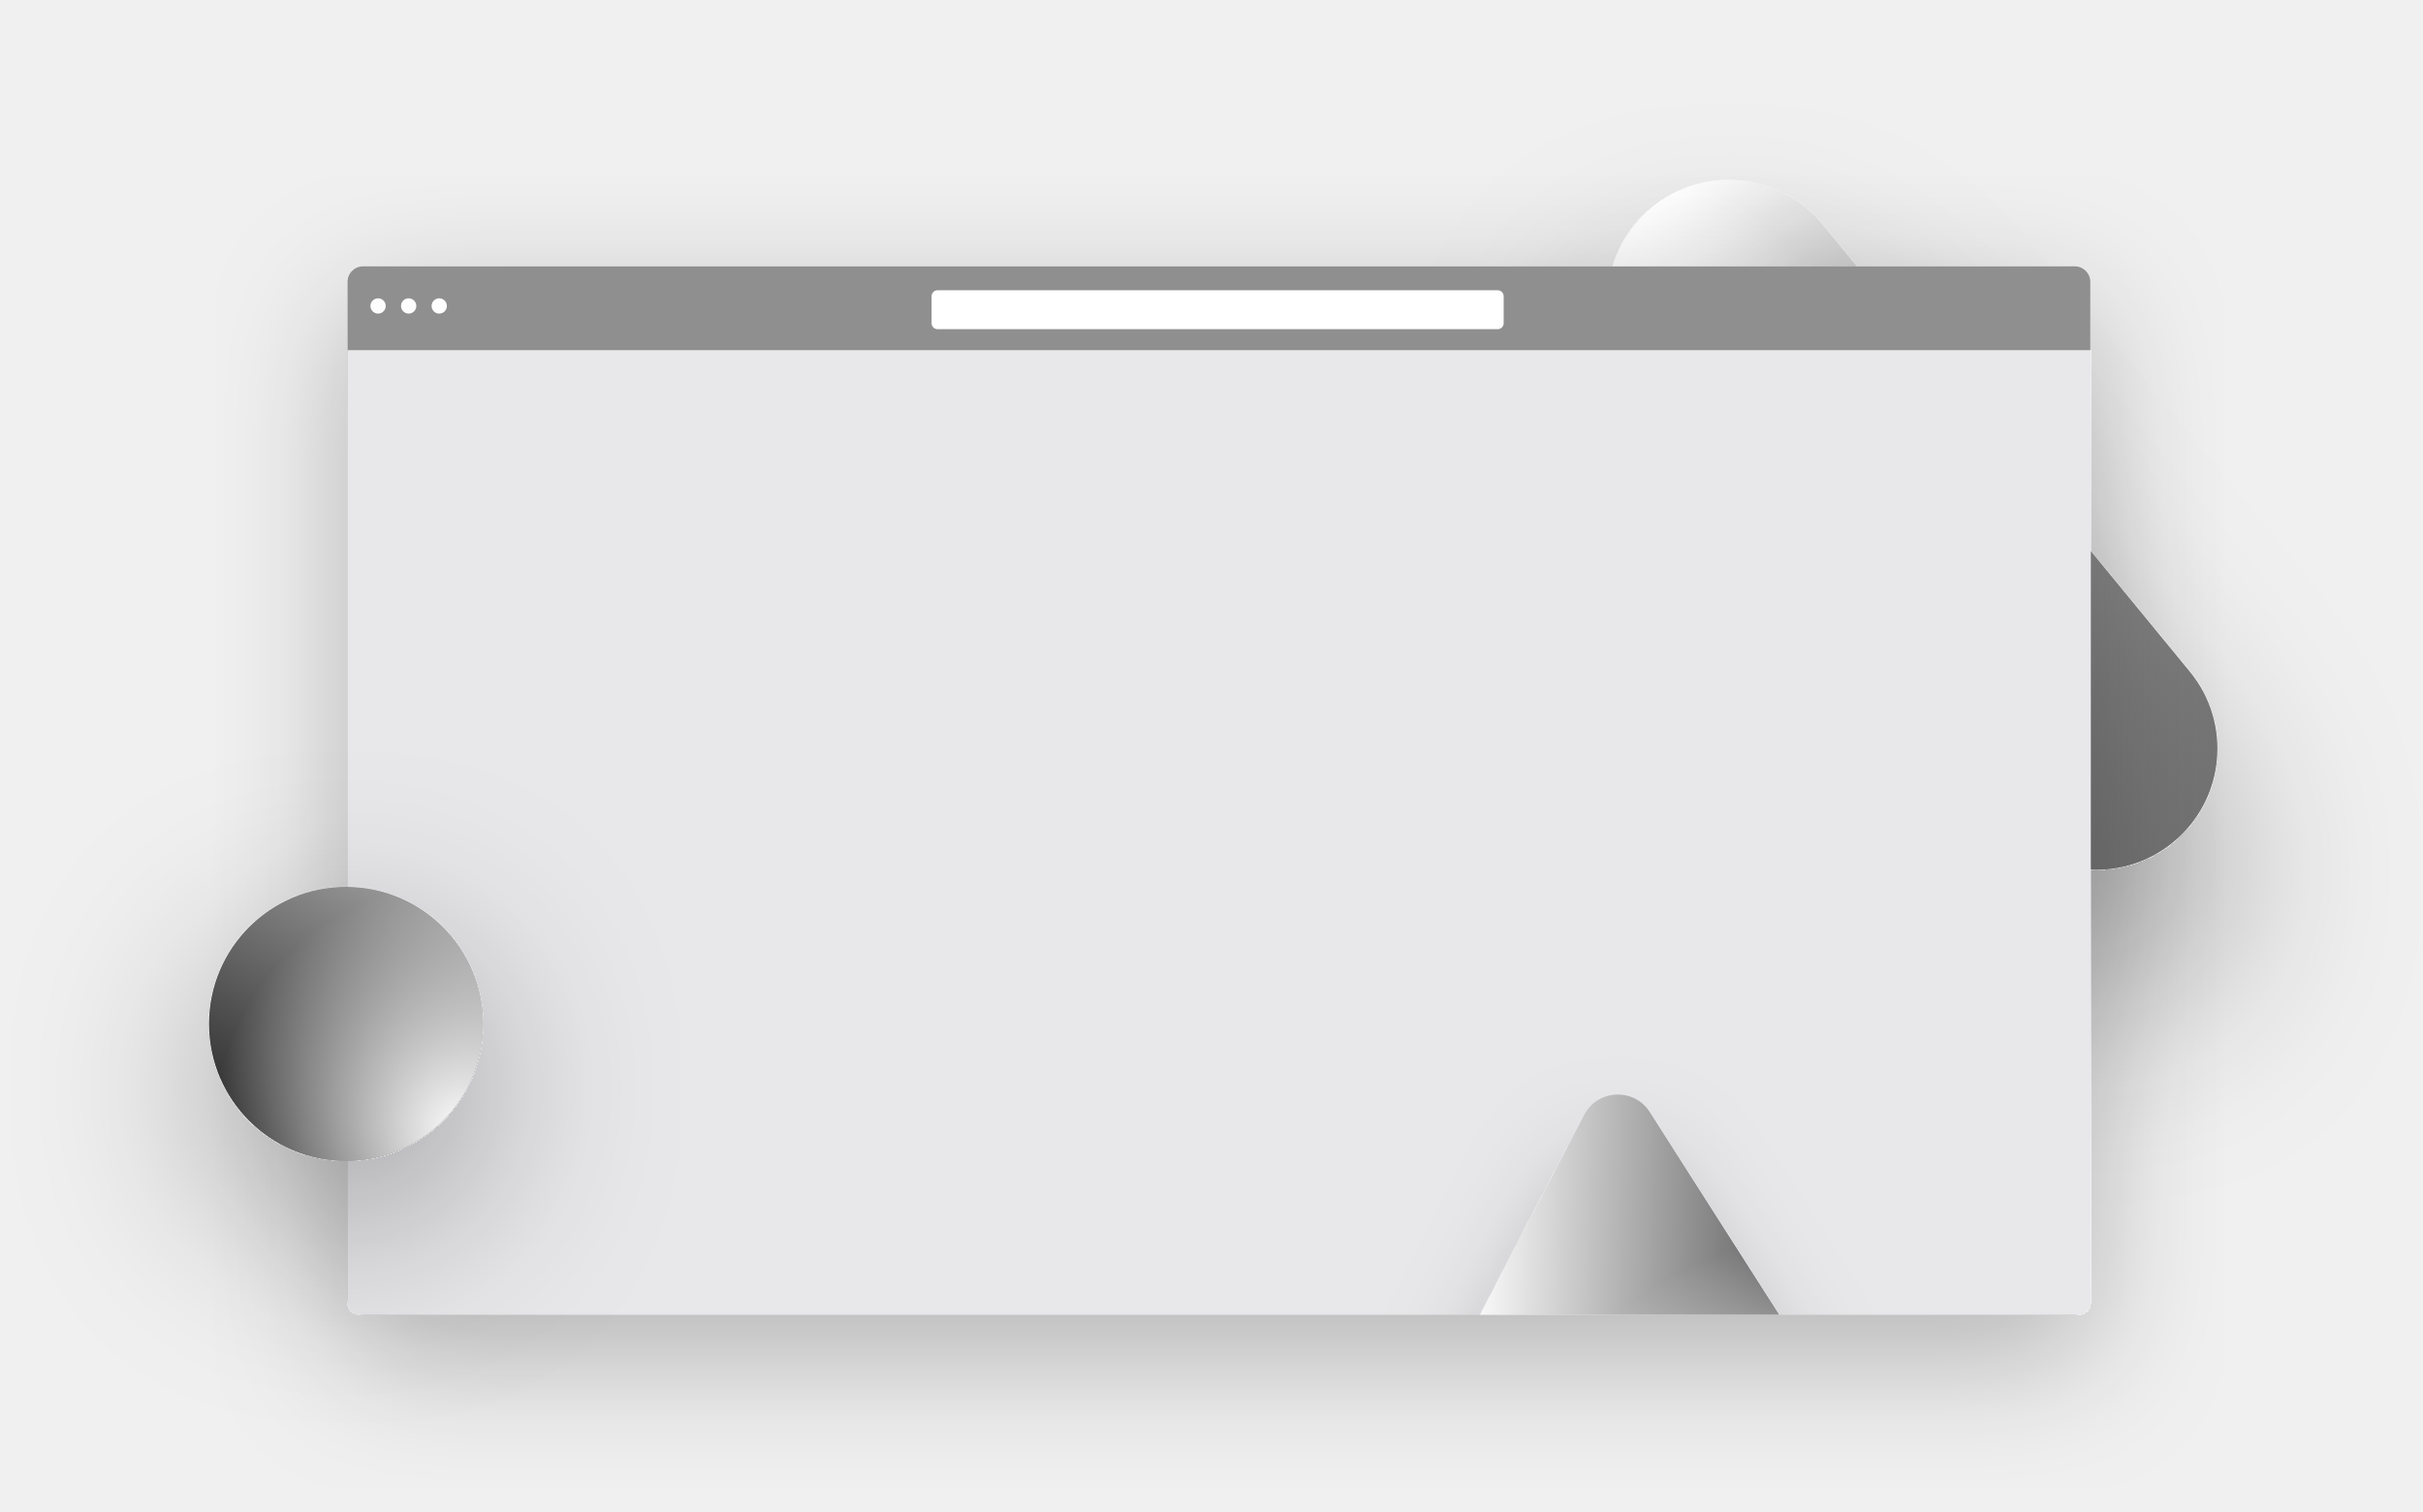
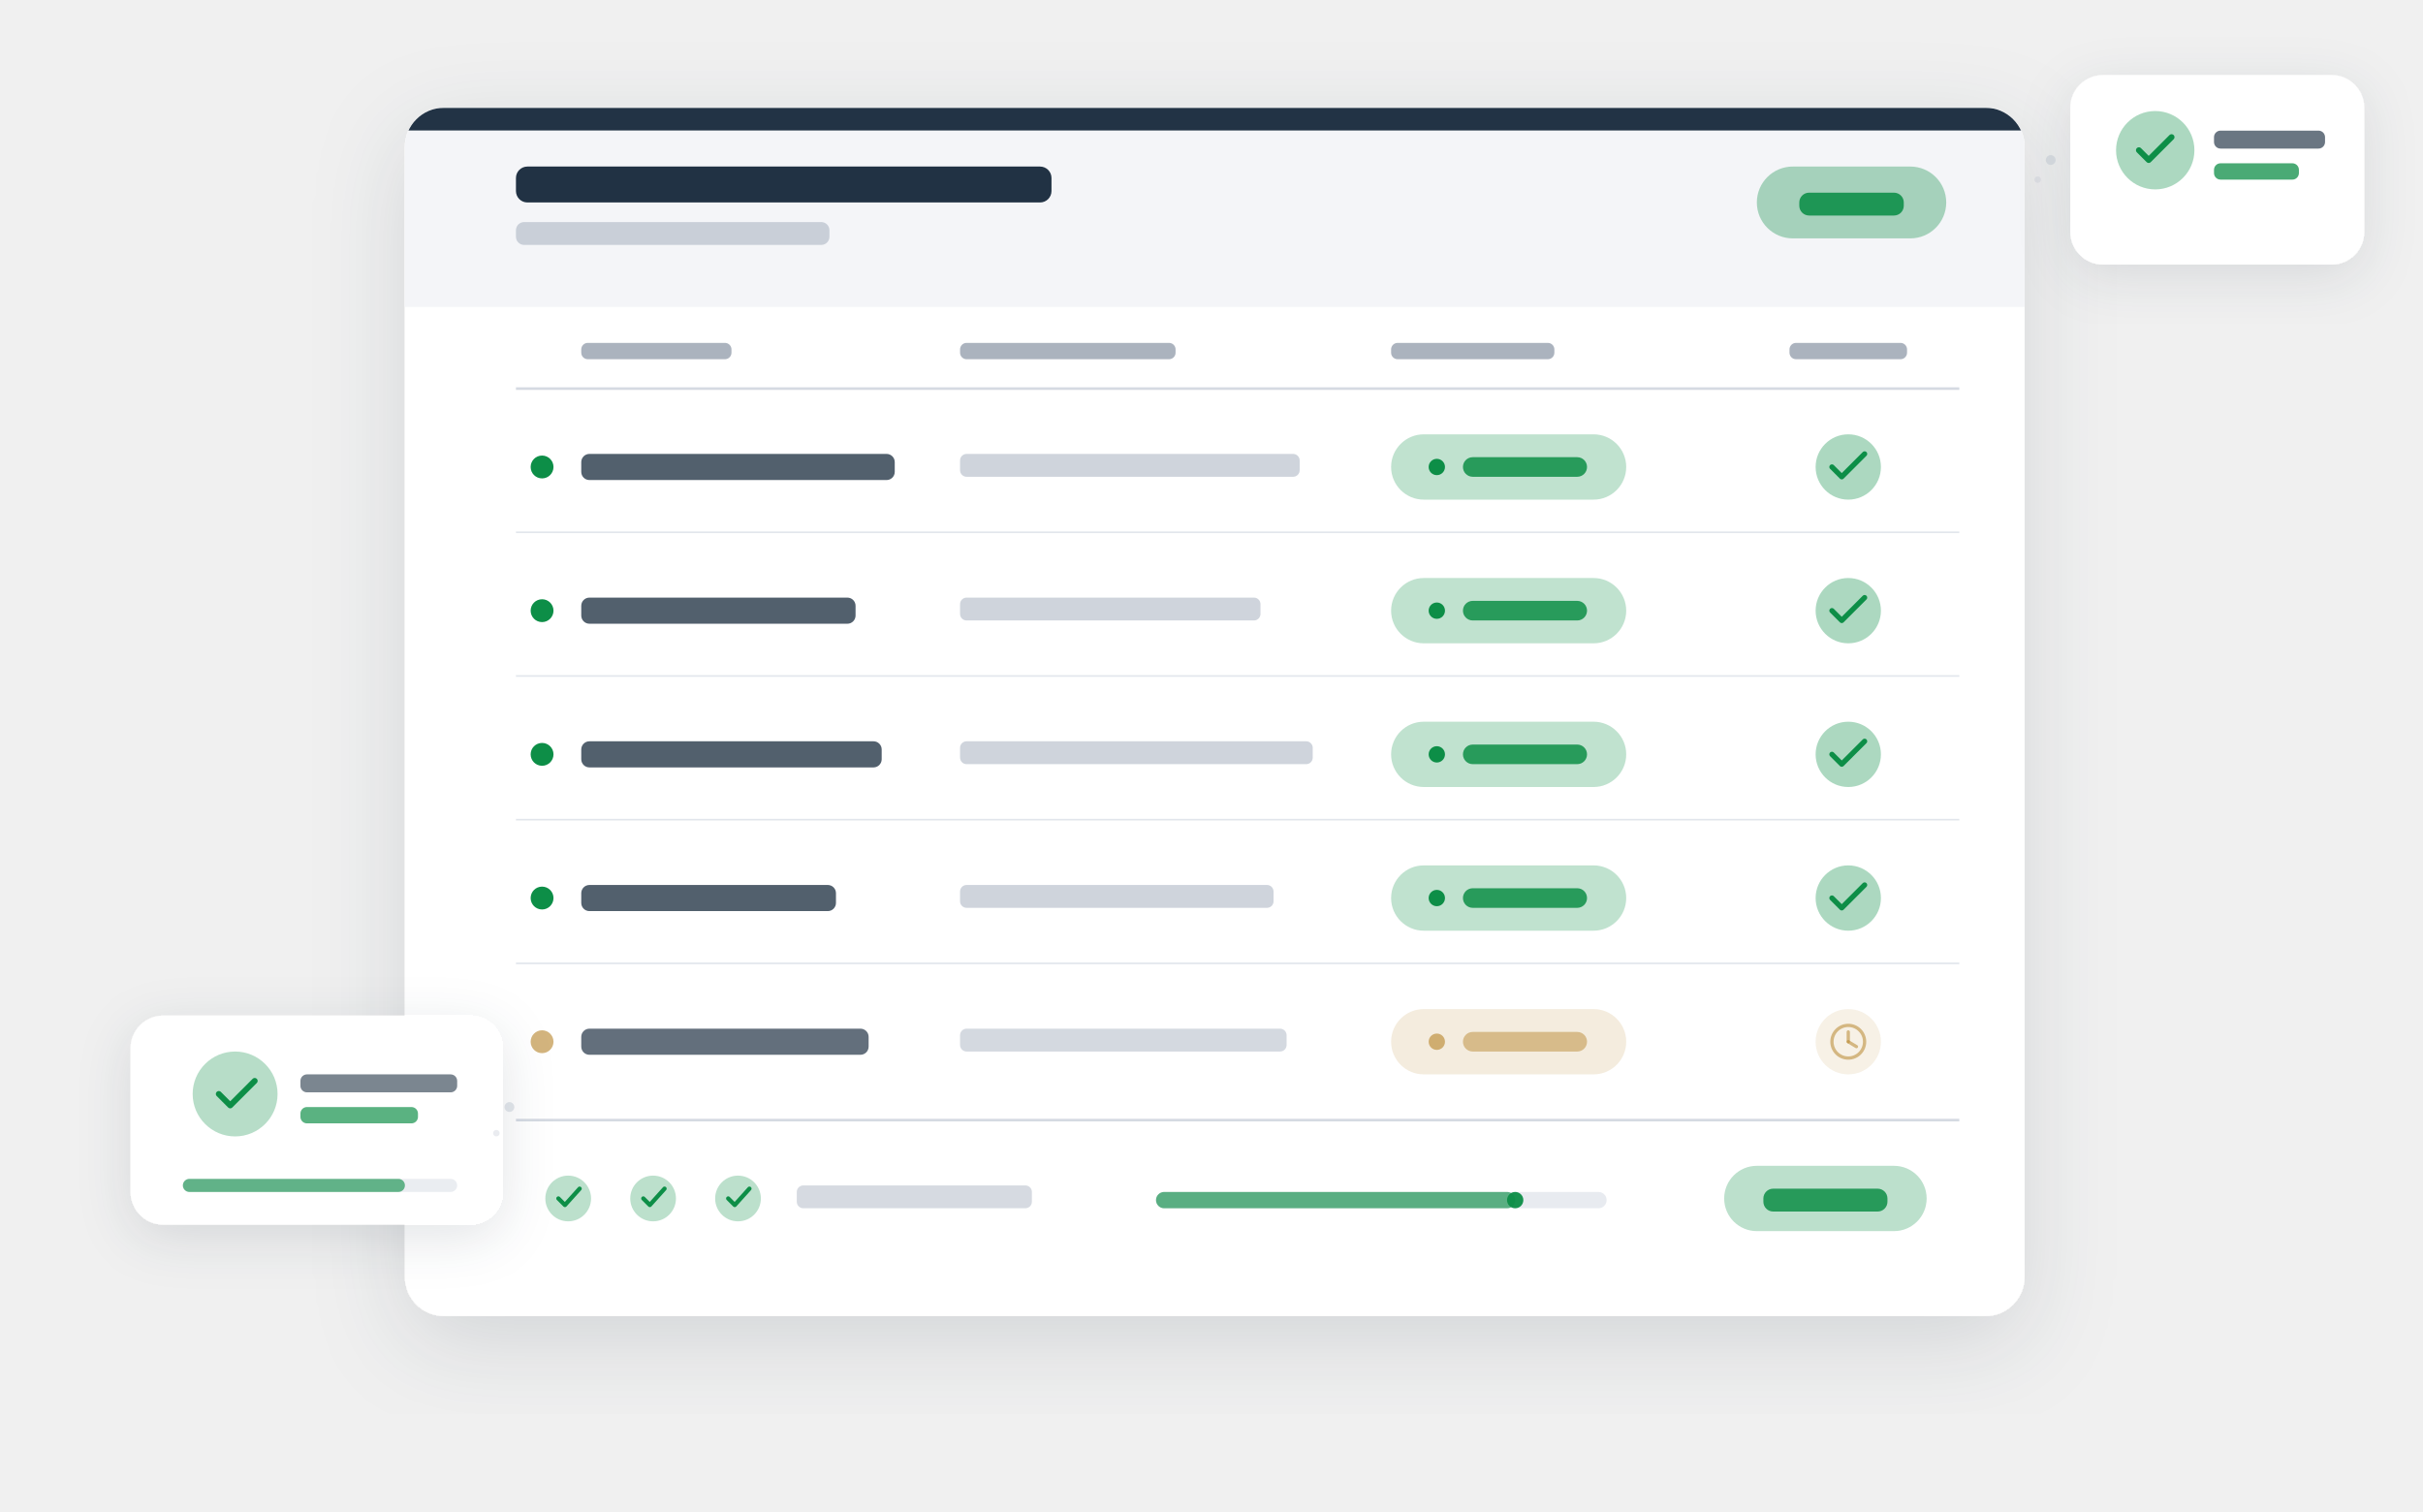
<svg xmlns="http://www.w3.org/2000/svg" width="742" height="463" viewBox="0 0 742 463" fill="none">
-   <g filter="url(#filter0_d_949_1861)">
-     <rect x="694.168" y="234.364" width="74.203" height="251.535" rx="37.101" transform="rotate(140.598 694.168 234.364)" fill="white" />
-     <rect x="694.168" y="234.364" width="74.203" height="251.535" rx="37.101" transform="rotate(140.598 694.168 234.364)" fill="url(#paint0_linear_949_1861)" />
-     <rect x="694.168" y="234.364" width="74.203" height="251.535" rx="37.101" transform="rotate(140.598 694.168 234.364)" fill="url(#paint1_radial_949_1861)" />
-   </g>
-   <g filter="url(#filter1_d_949_1861)">
-     <rect x="106.418" y="81.541" width="533.707" height="321.032" rx="4.76" fill="#8F8F8F" />
-     <ellipse cx="115.781" cy="93.691" rx="2.341" ry="2.342" fill="#FEFEFE" />
-     <ellipse cx="125.144" cy="93.691" rx="2.341" ry="2.342" fill="#FEFEFE" />
-     <ellipse cx="134.507" cy="93.691" rx="2.341" ry="2.342" fill="#FEFEFE" />
-     <g clip-path="url(#clip0_949_1861)">
-       <path d="M106.418 107.224H640.248V398.905C640.248 400.931 638.606 402.574 636.579 402.574H110.087C108.061 402.574 106.418 400.931 106.418 398.905V107.224Z" fill="#E8E8EB" />
-       <g filter="url(#filter2_d_949_1861)">
-         <path d="M485.076 341.435C489.208 333.481 500.401 332.982 505.224 340.537L557.076 421.764C561.899 429.319 556.734 439.262 547.78 439.661L451.509 443.953C442.555 444.352 436.526 434.908 440.658 426.954L485.076 341.435Z" fill="white" />
-         <path d="M485.076 341.435C489.208 333.481 500.401 332.982 505.224 340.537L557.076 421.764C561.899 429.319 556.734 439.262 547.78 439.661L451.509 443.953C442.555 444.352 436.526 434.908 440.658 426.954L485.076 341.435Z" fill="url(#paint2_linear_949_1861)" />
-         <path d="M485.076 341.435C489.208 333.481 500.401 332.982 505.224 340.537L557.076 421.764C561.899 429.319 556.734 439.262 547.78 439.661L451.509 443.953C442.555 444.352 436.526 434.908 440.658 426.954L485.076 341.435Z" fill="url(#paint3_radial_949_1861)" />
-       </g>
-     </g>
-     <rect x="285.279" y="88.879" width="175.192" height="11.924" rx="1.834" fill="white" />
-   </g>
-   <g filter="url(#filter3_d_949_1861)">
-     <circle cx="105.969" cy="313.543" r="41.969" fill="white" />
-     <circle cx="105.969" cy="313.543" r="41.969" fill="url(#paint4_linear_949_1861)" />
-     <circle cx="105.969" cy="313.543" r="41.969" fill="url(#paint5_radial_949_1861)" />
-   </g>
  <defs>
-     <filter id="filter0_d_949_1861" x="429.971" y="32.038" width="311.392" height="335.854" filterUnits="userSpaceOnUse" color-interpolation-filters="sRGB">
+     <clipPath id="board-clip">
+       <rect x="124" y="33" width="496" height="370" rx="12" />
+     </clipPath>
+     <filter id="shadow-board" x="92" y="9" width="560" height="424" filterUnits="userSpaceOnUse" color-interpolation-filters="sRGB">
      <feFlood flood-opacity="0" result="BackgroundImageFix" />
      <feColorMatrix in="SourceAlpha" type="matrix" values="0 0 0 0 0 0 0 0 0 0 0 0 0 0 0 0 0 0 127 0" result="hardAlpha" />
-       <feOffset dy="39.233" />
-       <feGaussianBlur stdDeviation="31.156" />
+       <feOffset dy="8" />
+       <feGaussianBlur stdDeviation="14" />
      <feComposite in2="hardAlpha" operator="out" />
-       <feColorMatrix type="matrix" values="0 0 0 0 0 0 0 0 0 0 0 0 0 0 0 0 0 0 0.35 0" />
-       <feBlend mode="normal" in2="BackgroundImageFix" result="effect1_dropShadow_949_1861" />
-       <feBlend mode="normal" in="SourceGraphic" in2="effect1_dropShadow_949_1861" result="shape" />
+       <feColorMatrix type="matrix" values="0 0 0 0 0.059 0 0 0 0 0.133 0 0 0 0 0.208 0 0 0 0.13 0" />
+       <feBlend mode="normal" in2="BackgroundImageFix" result="effect" />
+       <feBlend mode="normal" in="SourceGraphic" in2="effect" />
    </filter>
-     <filter id="filter1_d_949_1861" x="66.06" y="54.025" width="614.547" height="401.749" filterUnits="userSpaceOnUse" color-interpolation-filters="sRGB">
+     <filter id="shadow-badge-tr" x="614" y="7" width="128" height="92" filterUnits="userSpaceOnUse" color-interpolation-filters="sRGB">
      <feFlood flood-opacity="0" result="BackgroundImageFix" />
      <feColorMatrix in="SourceAlpha" type="matrix" values="0 0 0 0 0 0 0 0 0 0 0 0 0 0 0 0 0 0 127 0" result="hardAlpha" />
-       <feOffset dy="12.841" />
-       <feGaussianBlur stdDeviation="20.179" />
+       <feOffset dy="4" />
+       <feGaussianBlur stdDeviation="8" />
      <feComposite in2="hardAlpha" operator="out" />
-       <feColorMatrix type="matrix" values="0 0 0 0 0 0 0 0 0 0 0 0 0 0 0 0 0 0 0.25 0" />
-       <feBlend mode="normal" in2="BackgroundImageFix" result="effect1_dropShadow_949_1861" />
-       <feBlend mode="normal" in="SourceGraphic" in2="effect1_dropShadow_949_1861" result="shape" />
+       <feColorMatrix type="matrix" values="0 0 0 0 0.059 0 0 0 0 0.133 0 0 0 0 0.208 0 0 0 0.11 0" />
+       <feBlend mode="normal" in2="BackgroundImageFix" result="effect" />
+       <feBlend mode="normal" in="SourceGraphic" in2="effect" />
    </filter>
-     <filter id="filter2_d_949_1861" x="407.89" y="323.514" width="182.47" height="171.684" filterUnits="userSpaceOnUse" color-interpolation-filters="sRGB">
+     <filter id="shadow-badge-bl" x="18" y="293" width="160" height="104" filterUnits="userSpaceOnUse" color-interpolation-filters="sRGB">
      <feFlood flood-opacity="0" result="BackgroundImageFix" />
      <feColorMatrix in="SourceAlpha" type="matrix" values="0 0 0 0 0 0 0 0 0 0 0 0 0 0 0 0 0 0 127 0" result="hardAlpha" />
-       <feOffset dy="19.794" />
-       <feGaussianBlur stdDeviation="15.719" />
+       <feOffset dy="4" />
+       <feGaussianBlur stdDeviation="8" />
      <feComposite in2="hardAlpha" operator="out" />
-       <feColorMatrix type="matrix" values="0 0 0 0 0 0 0 0 0 0 0 0 0 0 0 0 0 0 0.25 0" />
-       <feBlend mode="normal" in2="BackgroundImageFix" result="effect1_dropShadow_949_1861" />
-       <feBlend mode="normal" in="SourceGraphic" in2="effect1_dropShadow_949_1861" result="shape" />
+       <feColorMatrix type="matrix" values="0 0 0 0 0.059 0 0 0 0 0.133 0 0 0 0 0.208 0 0 0 0.12 0" />
+       <feBlend mode="normal" in2="BackgroundImageFix" result="effect" />
+       <feBlend mode="normal" in="SourceGraphic" in2="effect" />
    </filter>
-     <filter id="filter3_d_949_1861" x="3.694" y="230.827" width="204.55" height="204.55" filterUnits="userSpaceOnUse" color-interpolation-filters="sRGB">
-       <feFlood flood-opacity="0" result="BackgroundImageFix" />
-       <feColorMatrix in="SourceAlpha" type="matrix" values="0 0 0 0 0 0 0 0 0 0 0 0 0 0 0 0 0 0 127 0" result="hardAlpha" />
-       <feOffset dy="19.559" />
-       <feGaussianBlur stdDeviation="30.153" />
-       <feComposite in2="hardAlpha" operator="out" />
-       <feColorMatrix type="matrix" values="0 0 0 0 0 0 0 0 0 0 0 0 0 0 0 0 0 0 0.34 0" />
-       <feBlend mode="normal" in2="BackgroundImageFix" result="effect1_dropShadow_949_1861" />
-       <feBlend mode="normal" in="SourceGraphic" in2="effect1_dropShadow_949_1861" result="shape" />
-     </filter>
-     <linearGradient id="paint0_linear_949_1861" x1="731.269" y1="234.364" x2="731.269" y2="485.899" gradientUnits="userSpaceOnUse">
-       <stop stop-color="#727272" />
-       <stop offset="1" stop-opacity="0" />
-     </linearGradient>
-     <radialGradient id="paint1_radial_949_1861" cx="0" cy="0" r="1" gradientUnits="userSpaceOnUse" gradientTransform="translate(755.276 457.786) rotate(-103.185) scale(155.007 70.6843)">
-       <stop stop-color="white" />
-       <stop offset="0.672" stop-color="white" stop-opacity="0" />
-     </radialGradient>
-     <linearGradient id="paint2_linear_949_1861" x1="606.125" y1="412.627" x2="448.674" y2="408.188" gradientUnits="userSpaceOnUse">
-       <stop />
-       <stop offset="1" stop-opacity="0" />
-     </linearGradient>
-     <radialGradient id="paint3_radial_949_1861" cx="0" cy="0" r="1" gradientUnits="userSpaceOnUse" gradientTransform="translate(551.635 461.332) rotate(-131.006) scale(120.94)">
-       <stop stop-color="white" />
-       <stop offset="0.672" stop-color="white" stop-opacity="0" />
-     </radialGradient>
-     <linearGradient id="paint4_linear_949_1861" x1="132.863" y1="421.116" x2="237.583" y2="243.458" gradientUnits="userSpaceOnUse">
-       <stop />
-       <stop offset="1" stop-opacity="0" />
-     </linearGradient>
-     <radialGradient id="paint5_radial_949_1861" cx="0" cy="0" r="1" gradientUnits="userSpaceOnUse" gradientTransform="translate(142.083 346.728) rotate(-149.287) scale(114.662)">
-       <stop stop-color="white" />
-       <stop offset="0.672" stop-color="white" stop-opacity="0" />
-     </radialGradient>
-     <clipPath id="clip0_949_1861">
-       <path d="M106.418 107.224H640.248V398.905C640.248 400.931 638.606 402.574 636.579 402.574H110.087C108.061 402.574 106.418 400.931 106.418 398.905V107.224Z" fill="white" />
-     </clipPath>
  </defs>
+   <g filter="url(#shadow-board)">
+     <rect x="124" y="33" width="496" height="370" rx="12" fill="white" />
+   </g>
+   <g clip-path="url(#board-clip)">
+     <rect x="124" y="33" width="496" height="7" fill="#0F2235" opacity="0.92" />
+     <rect x="124" y="40" width="496" height="54" fill="#F4F5F8" />
+     <rect x="158" y="51" width="164" height="11" rx="3.5" fill="#0F2235" opacity="0.92" />
+     <rect x="158" y="68" width="96" height="7" rx="2.5" fill="#B8C0CC" opacity="0.72" />
+     <rect x="538" y="51" width="58" height="22" rx="11" fill="#0D8E47" opacity="0.34" />
+     <rect x="551" y="59" width="32" height="7" rx="3" fill="#0D8E47" opacity="0.88" />
+   </g>
+   <rect x="178" y="105" width="46" height="5" rx="2" fill="#8B95A5" opacity="0.72" />
+   <rect x="294" y="105" width="66" height="5" rx="2" fill="#8B95A5" opacity="0.72" />
+   <rect x="426" y="105" width="50" height="5" rx="2" fill="#8B95A5" opacity="0.72" />
+   <rect x="548" y="105" width="36" height="5" rx="2" fill="#8B95A5" opacity="0.72" />
+   <line x1="158" y1="119" x2="600" y2="119" stroke="#D5DAE2" stroke-width="0.8" />
+   <circle cx="166" cy="143" r="3.5" fill="#0D8E47" opacity="1.0" />
+   <rect x="178" y="139" width="96" height="8" rx="2.5" fill="#0F2235" opacity="0.72" />
+   <rect x="294" y="139" width="104" height="7" rx="2" fill="#B8C0CC" opacity="0.68" />
+   <rect x="426" y="133" width="72" height="20" rx="10" fill="#0D8E47" opacity="0.26" />
+   <circle cx="440" cy="143" r="2.5" fill="#0D8E47" opacity="1.0" />
+   <rect x="448" y="140" width="38" height="6" rx="3" fill="#0D8E47" opacity="0.85" />
+   <circle cx="566" cy="143" r="10" fill="#0D8E47" opacity="0.34" />
+   <path d="M561 143 L564 146 L571 139" stroke="#0D8E47" stroke-width="1.6" stroke-linecap="round" stroke-linejoin="round" opacity="1.0" />
+   <line x1="158" y1="163" x2="600" y2="163" stroke="#E2E6EC" stroke-width="0.5" />
+   <circle cx="166" cy="187" r="3.5" fill="#0D8E47" opacity="1.0" />
+   <rect x="178" y="183" width="84" height="8" rx="2.5" fill="#0F2235" opacity="0.72" />
+   <rect x="294" y="183" width="92" height="7" rx="2" fill="#B8C0CC" opacity="0.68" />
+   <rect x="426" y="177" width="72" height="20" rx="10" fill="#0D8E47" opacity="0.26" />
+   <circle cx="440" cy="187" r="2.5" fill="#0D8E47" opacity="1.0" />
+   <rect x="448" y="184" width="38" height="6" rx="3" fill="#0D8E47" opacity="0.85" />
+   <circle cx="566" cy="187" r="10" fill="#0D8E47" opacity="0.34" />
+   <path d="M561 187 L564 190 L571 183" stroke="#0D8E47" stroke-width="1.6" stroke-linecap="round" stroke-linejoin="round" opacity="1.0" />
+   <line x1="158" y1="207" x2="600" y2="207" stroke="#E2E6EC" stroke-width="0.5" />
+   <circle cx="166" cy="231" r="3.5" fill="#0D8E47" opacity="1.0" />
+   <rect x="178" y="227" width="92" height="8" rx="2.5" fill="#0F2235" opacity="0.72" />
+   <rect x="294" y="227" width="108" height="7" rx="2" fill="#B8C0CC" opacity="0.68" />
+   <rect x="426" y="221" width="72" height="20" rx="10" fill="#0D8E47" opacity="0.26" />
+   <circle cx="440" cy="231" r="2.5" fill="#0D8E47" opacity="1.0" />
+   <rect x="448" y="228" width="38" height="6" rx="3" fill="#0D8E47" opacity="0.85" />
+   <circle cx="566" cy="231" r="10" fill="#0D8E47" opacity="0.34" />
+   <path d="M561 231 L564 234 L571 227" stroke="#0D8E47" stroke-width="1.6" stroke-linecap="round" stroke-linejoin="round" opacity="1.0" />
+   <line x1="158" y1="251" x2="600" y2="251" stroke="#E2E6EC" stroke-width="0.5" />
+   <circle cx="166" cy="275" r="3.5" fill="#0D8E47" opacity="1.0" />
+   <rect x="178" y="271" width="78" height="8" rx="2.5" fill="#0F2235" opacity="0.72" />
+   <rect x="294" y="271" width="96" height="7" rx="2" fill="#B8C0CC" opacity="0.68" />
+   <rect x="426" y="265" width="72" height="20" rx="10" fill="#0D8E47" opacity="0.26" />
+   <circle cx="440" cy="275" r="2.5" fill="#0D8E47" opacity="1.0" />
+   <rect x="448" y="272" width="38" height="6" rx="3" fill="#0D8E47" opacity="0.85" />
+   <circle cx="566" cy="275" r="10" fill="#0D8E47" opacity="0.34" />
+   <path d="M561 275 L564 278 L571 271" stroke="#0D8E47" stroke-width="1.6" stroke-linecap="round" stroke-linejoin="round" opacity="1.0" />
+   <line x1="158" y1="295" x2="600" y2="295" stroke="#E2E6EC" stroke-width="0.5" />
+   <circle cx="166" cy="319" r="3.5" fill="#B8862D" opacity="0.62" />
+   <rect x="178" y="315" width="88" height="8" rx="2.5" fill="#0F2235" opacity="0.65" />
+   <rect x="294" y="315" width="100" height="7" rx="2" fill="#B8C0CC" opacity="0.60" />
+   <rect x="426" y="309" width="72" height="20" rx="10" fill="#B8862D" opacity="0.16" />
+   <circle cx="440" cy="319" r="2.5" fill="#B8862D" opacity="0.62" />
+   <rect x="448" y="316" width="38" height="6" rx="3" fill="#B8862D" opacity="0.48" />
+   <circle cx="566" cy="319" r="10" fill="#B8862D" opacity="0.12" />
+   <circle cx="566" cy="319" r="5" stroke="#B8862D" stroke-width="1" fill="none" opacity="0.55" />
+   <line x1="566" y1="316" x2="566" y2="319" stroke="#B8862D" stroke-width="1" stroke-linecap="round" opacity="0.55" />
+   <line x1="566" y1="319" x2="568.5" y2="320.5" stroke="#B8862D" stroke-width="1" stroke-linecap="round" opacity="0.55" />
+   <line x1="158" y1="343" x2="600" y2="343" stroke="#D5DAE2" stroke-width="0.8" />
+   <circle cx="174" cy="367" r="7" fill="#0D8E47" opacity="0.28" />
+   <path d="M171 367 L173 369 L177.5 364" stroke="#0D8E47" stroke-width="1.3" stroke-linecap="round" stroke-linejoin="round" opacity="1.0" />
+   <circle cx="200" cy="367" r="7" fill="#0D8E47" opacity="0.28" />
+   <path d="M197 367 L199 369 L203.5 364" stroke="#0D8E47" stroke-width="1.3" stroke-linecap="round" stroke-linejoin="round" opacity="1.0" />
+   <circle cx="226" cy="367" r="7" fill="#0D8E47" opacity="0.28" />
+   <path d="M223 367 L225 369 L229.5 364" stroke="#0D8E47" stroke-width="1.3" stroke-linecap="round" stroke-linejoin="round" opacity="1.0" />
+   <rect x="244" y="363" width="72" height="7" rx="2" fill="#B8C0CC" opacity="0.58" />
+   <rect x="354" y="365" width="138" height="5" rx="2.5" fill="#E2E6EC" opacity="0.80" />
+   <rect x="354" y="365" width="110" height="5" rx="2.5" fill="#0D8E47" opacity="0.65" />
+   <circle cx="464" cy="367.5" r="2.5" fill="#0D8E47" opacity="0.95" />
+   <rect x="528" y="357" width="62" height="20" rx="10" fill="#0D8E47" opacity="0.28" />
+   <rect x="540" y="364" width="38" height="7" rx="3" fill="#0D8E47" opacity="0.85" />
+   <g filter="url(#shadow-badge-tr)">
+     <rect x="634" y="23" width="90" height="58" rx="10" fill="white" />
+     <circle cx="660" cy="46" r="12" fill="#0D8E47" opacity="0.34" />
+     <path d="M655 46 L658 49 L665 42" stroke="#0D8E47" stroke-width="1.8" stroke-linecap="round" stroke-linejoin="round" opacity="1.0" />
+     <rect x="678" y="40" width="34" height="5.5" rx="2" fill="#0F2235" opacity="0.62" />
+     <rect x="678" y="50" width="26" height="5" rx="2" fill="#0D8E47" opacity="0.75" />
+   </g>
+   <circle cx="628" cy="49" r="1.5" fill="#B8C0CC" opacity="0.45" />
+   <circle cx="624" cy="55" r="1" fill="#B8C0CC" opacity="0.30" />
+   <g filter="url(#shadow-badge-bl)">
+     <rect x="40" y="311" width="114" height="64" rx="10" fill="white" />
+     <circle cx="72" cy="335" r="13" fill="#0D8E47" opacity="0.30" />
+     <path d="M67 335 L70.5 338.5 L78 331" stroke="#0D8E47" stroke-width="1.8" stroke-linecap="round" stroke-linejoin="round" opacity="1.0" />
+     <rect x="92" y="329" width="48" height="5.5" rx="2" fill="#0F2235" opacity="0.55" />
+     <rect x="92" y="339" width="36" height="5" rx="2" fill="#0D8E47" opacity="0.68" />
+     <rect x="56" y="361" width="84" height="4" rx="2" fill="#E2E6EC" opacity="0.72" />
+     <rect x="56" y="361" width="68" height="4" rx="2" fill="#0D8E47" opacity="0.62" />
+   </g>
+   <circle cx="156" cy="339" r="1.5" fill="#B8C0CC" opacity="0.45" />
+   <circle cx="152" cy="347" r="1" fill="#B8C0CC" opacity="0.30" />
</svg>
